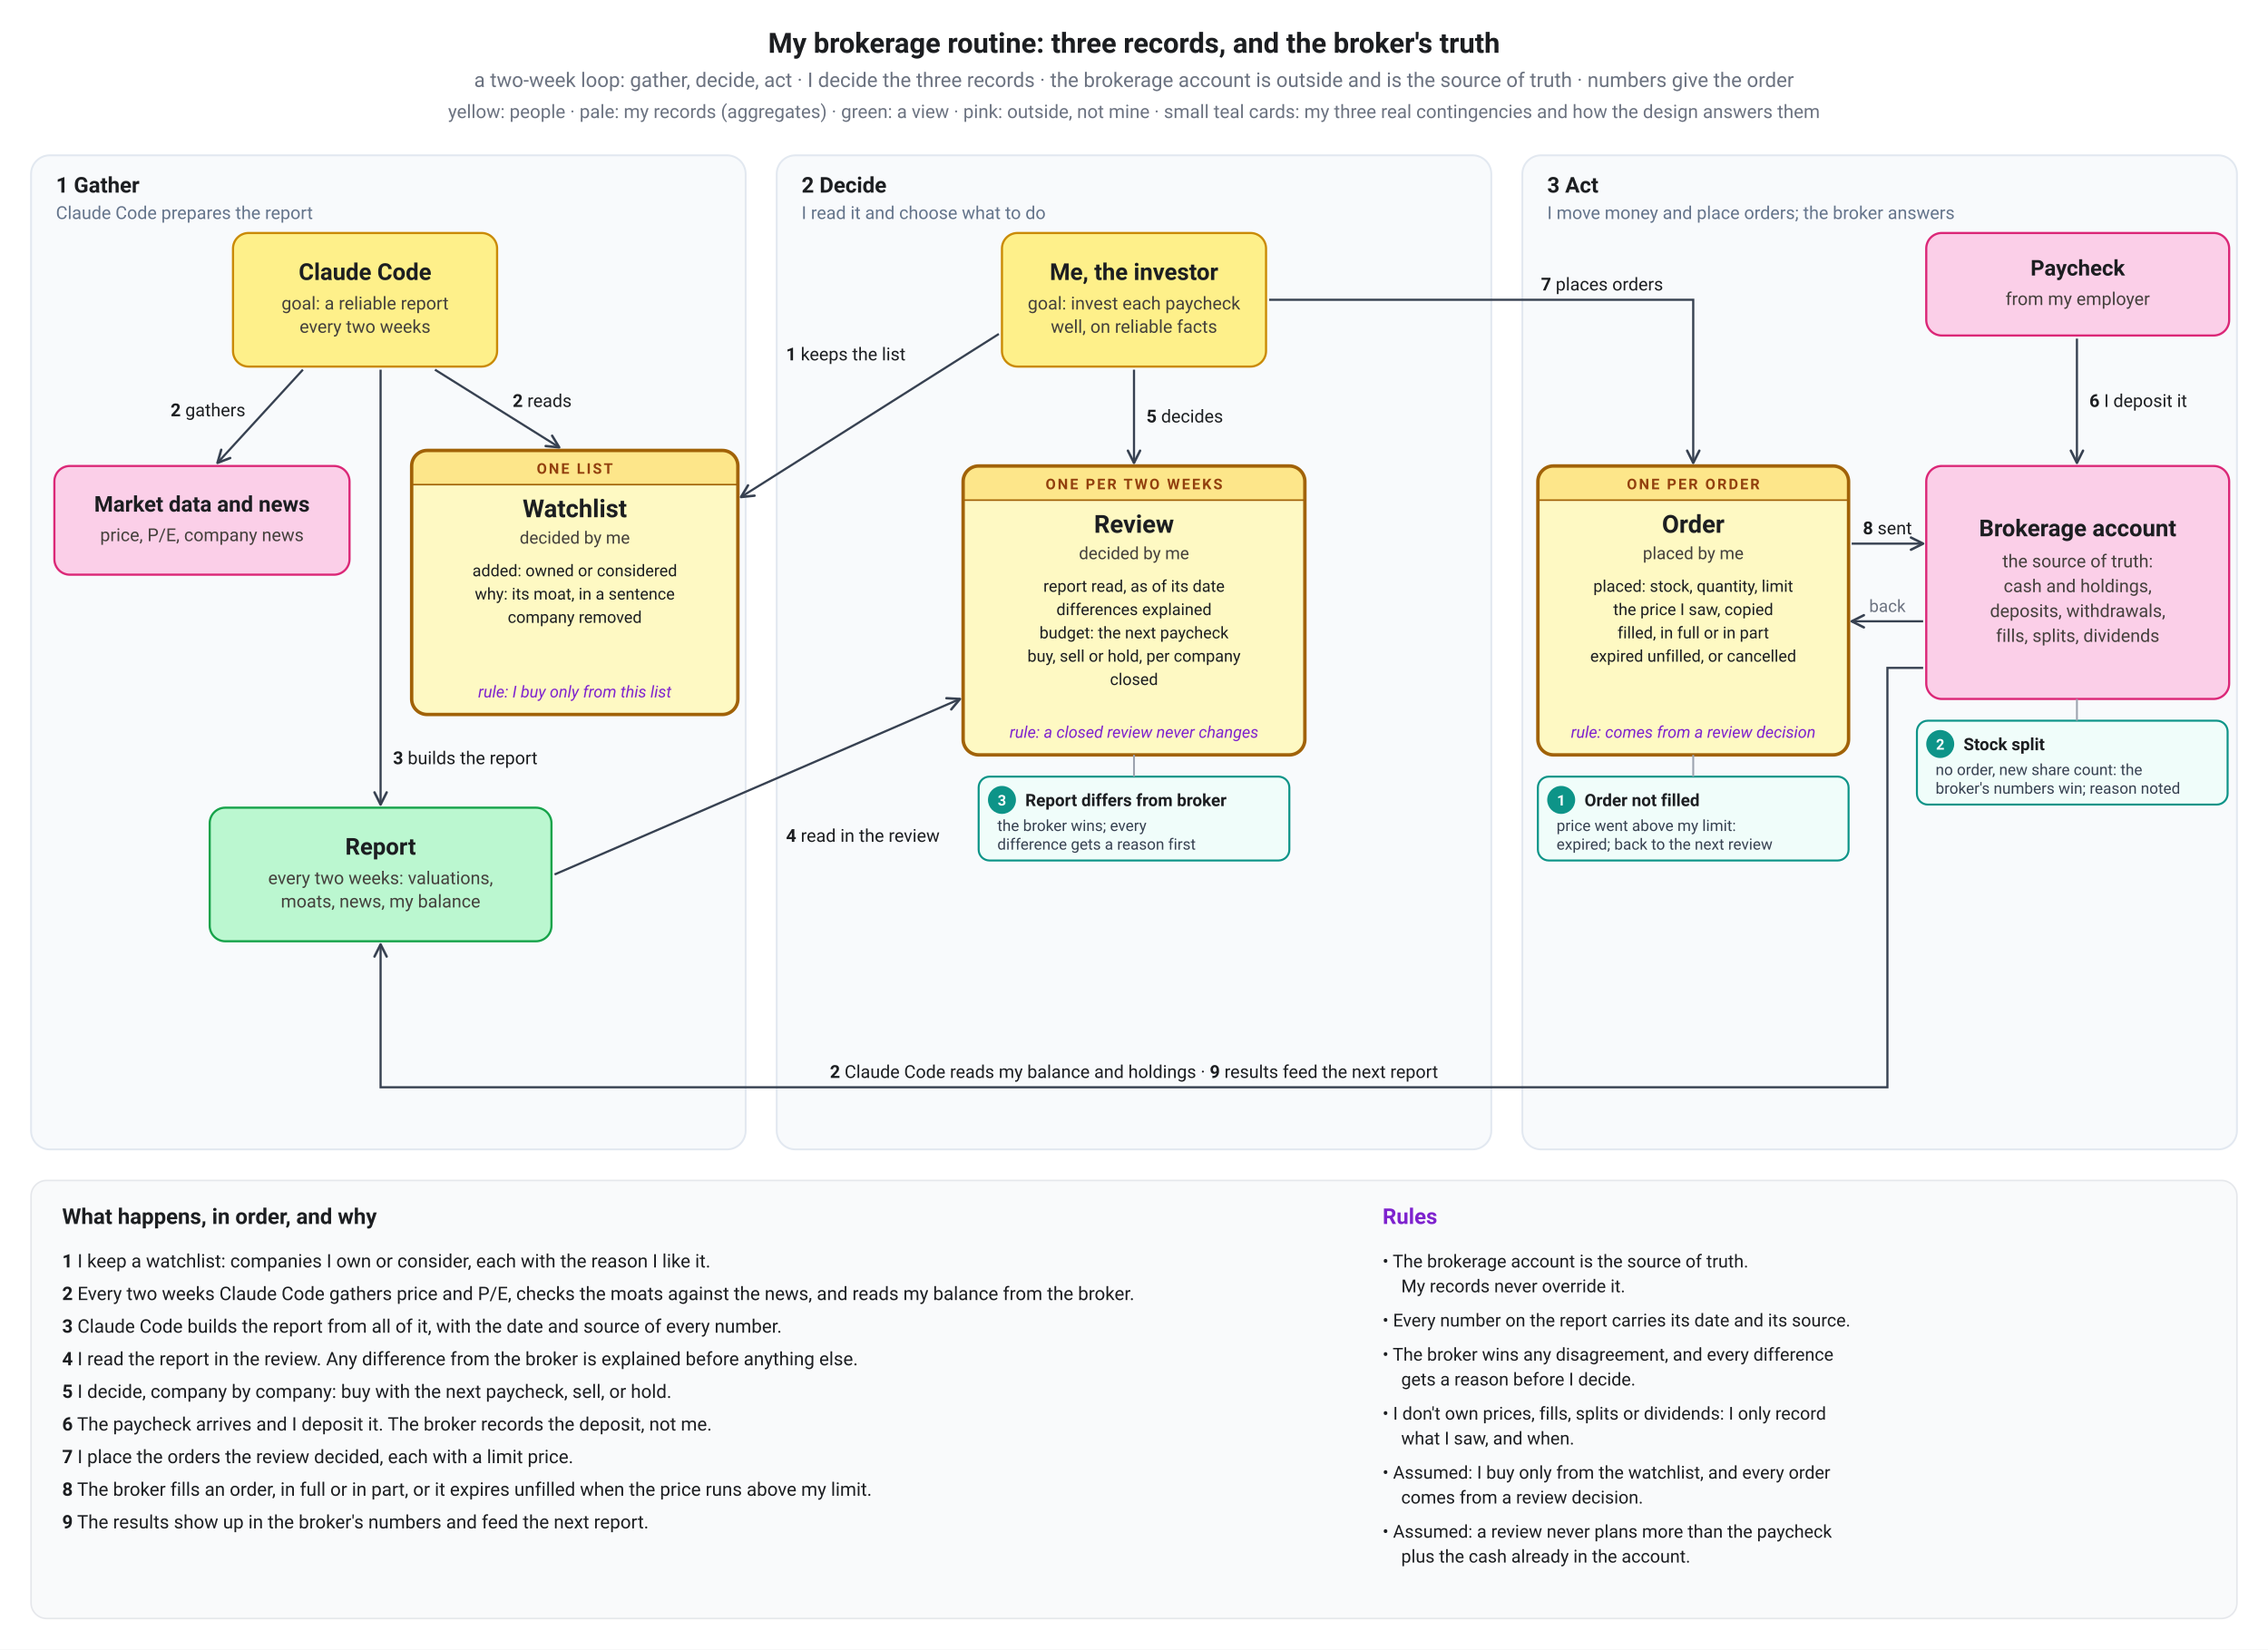
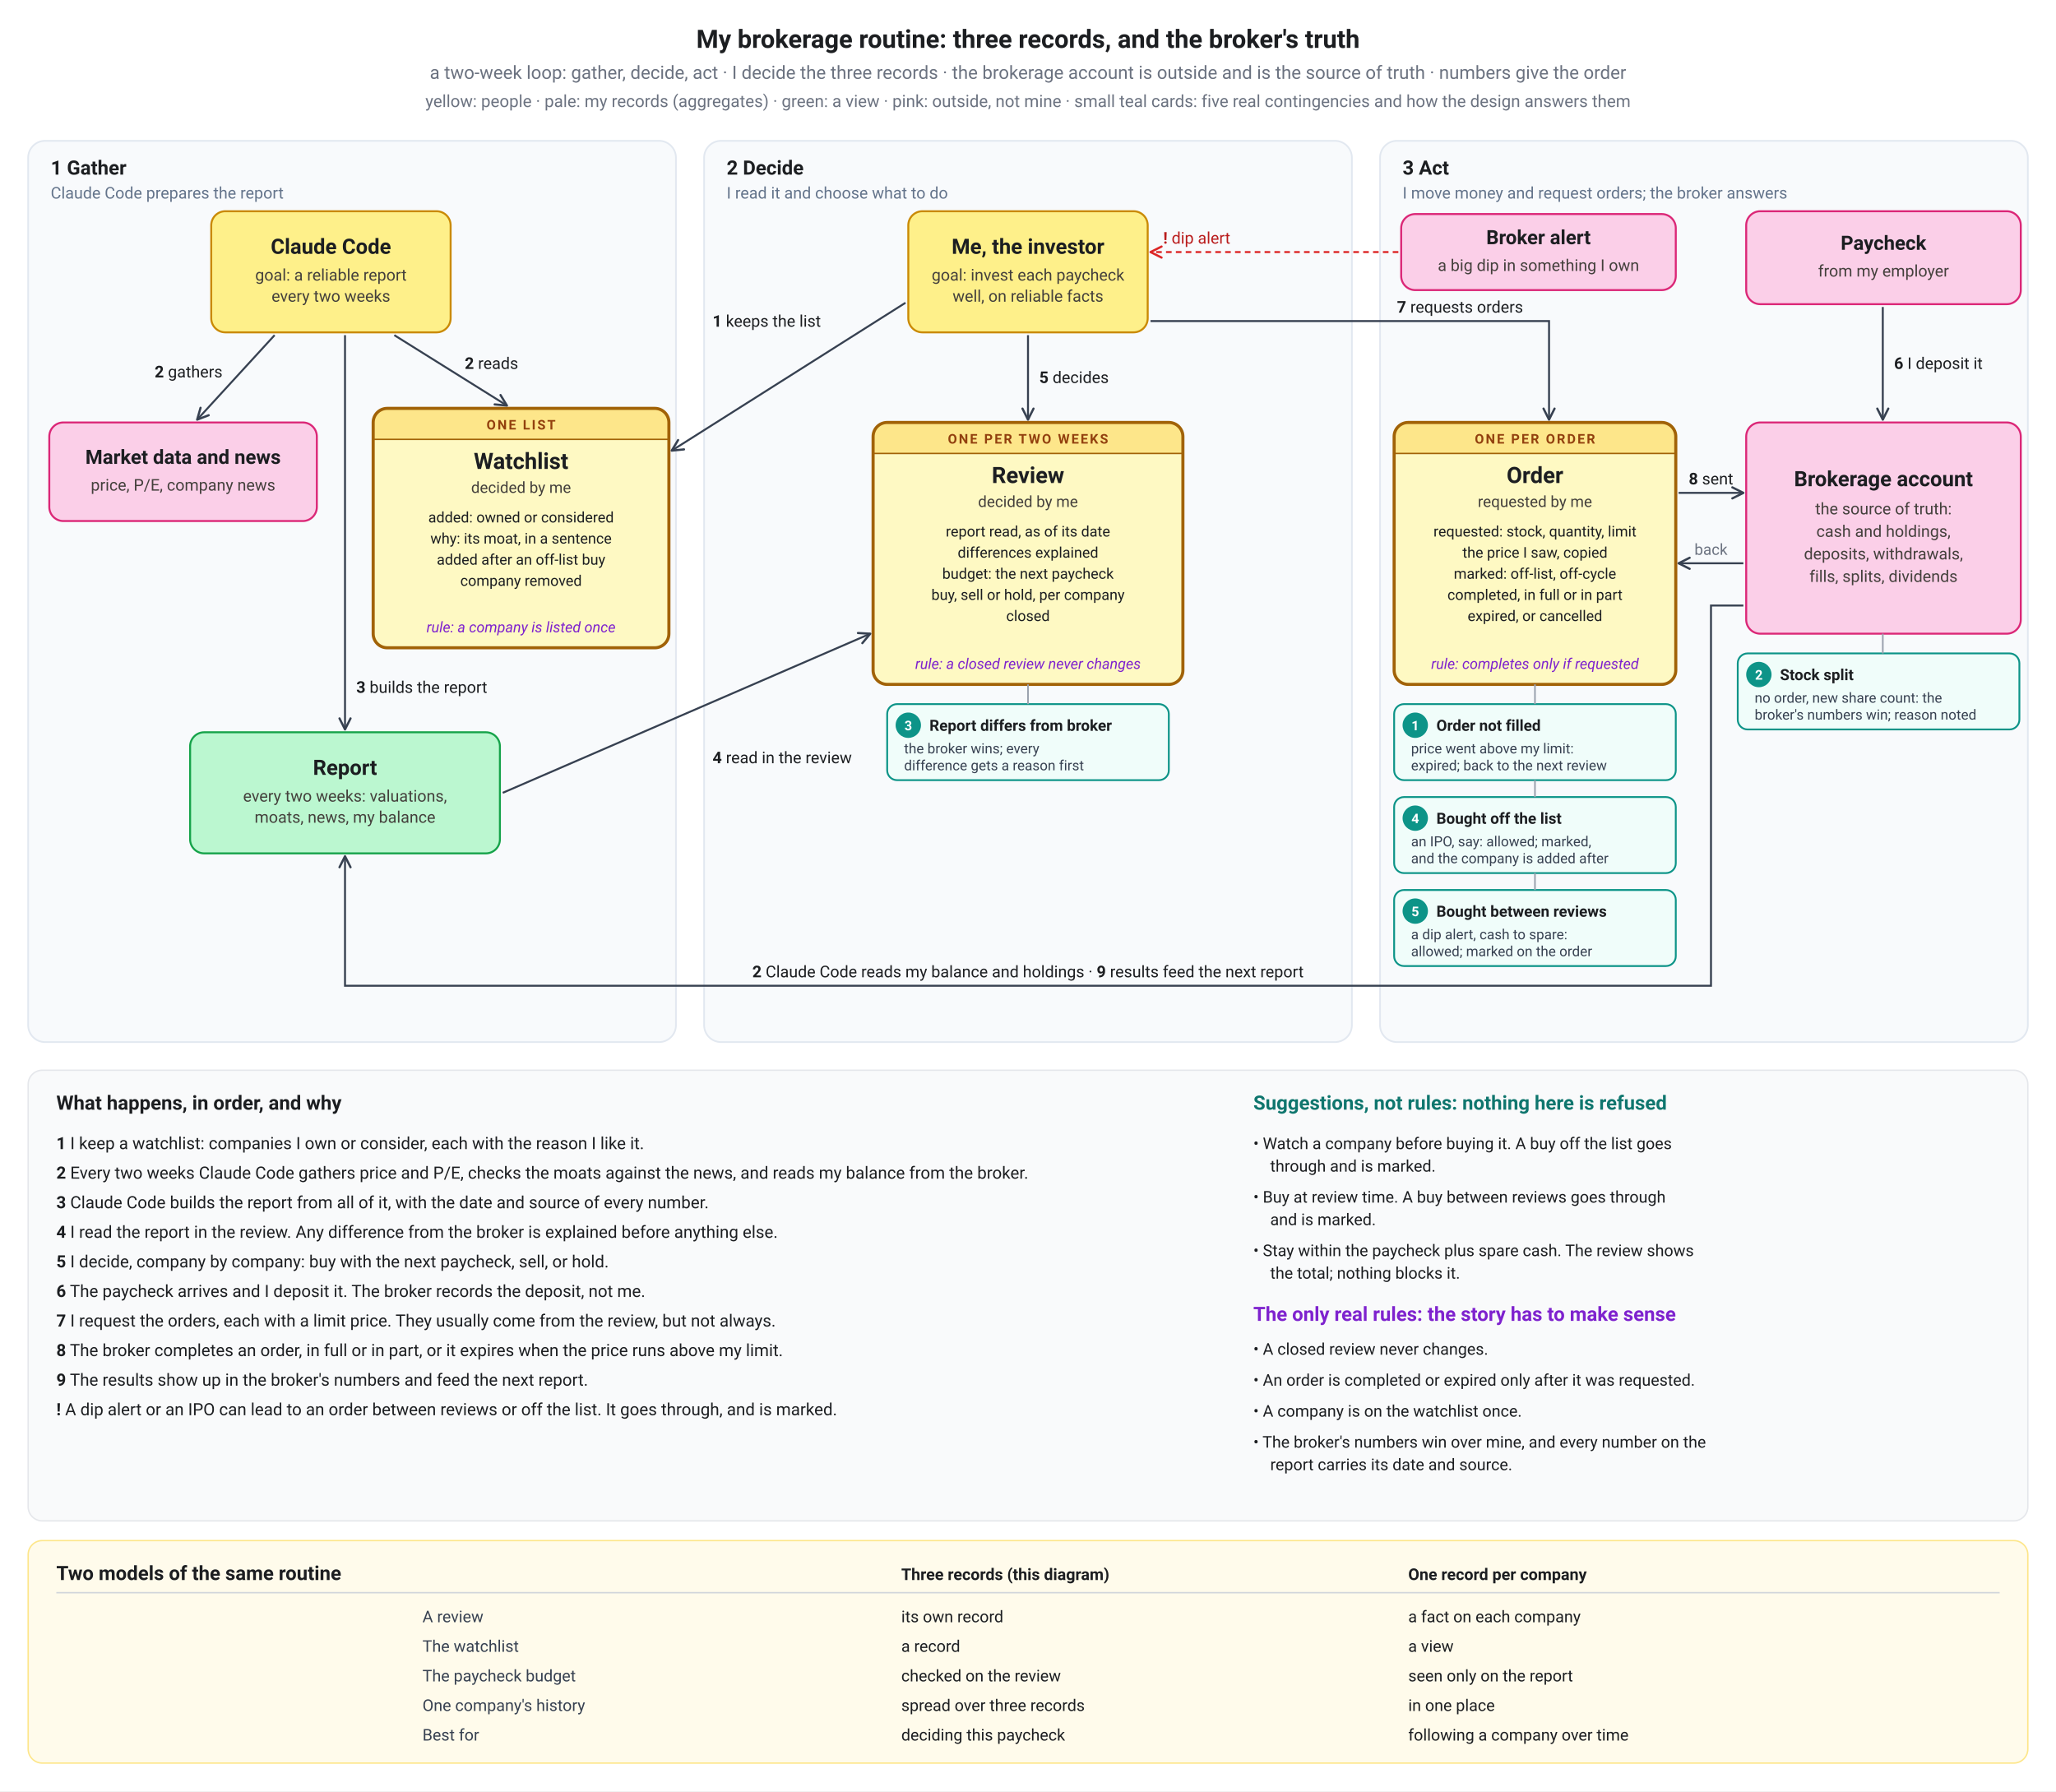
- <svg xmlns="http://www.w3.org/2000/svg" viewBox="0 0 1460 1062" width="1460" height="1062" font-family="system-ui, -apple-system, Segoe UI, Roboto, sans-serif" font-size="13">
+ <svg xmlns="http://www.w3.org/2000/svg" viewBox="0 0 1460 1272" width="1460" height="1272" font-family="system-ui, -apple-system, Segoe UI, Roboto, sans-serif" font-size="13">
  <defs>
    <marker id="arrow" viewBox="0 0 10 10" refX="9" refY="5" markerWidth="7" markerHeight="7" orient="auto-start-reverse">
      <path d="M1 1 L9 5 L1 9" fill="none" stroke="#374151" stroke-width="1.6" stroke-linecap="round" stroke-linejoin="round" />
    </marker>
    <marker id="arrow-grey" viewBox="0 0 10 10" refX="9" refY="5" markerWidth="7" markerHeight="7" orient="auto-start-reverse">
      <path d="M1 1 L9 5 L1 9" fill="none" stroke="#9ca3af" stroke-width="1.6" stroke-linecap="round" stroke-linejoin="round" />
    </marker>
+     <marker id="arrow-red" viewBox="0 0 10 10" refX="9" refY="5" markerWidth="7" markerHeight="7" orient="auto-start-reverse">
+       <path d="M1 1 L9 5 L1 9" fill="none" stroke="#dc2626" stroke-width="1.6" stroke-linecap="round" stroke-linejoin="round" />
+     </marker>
  </defs>
-   <rect width="1460" height="1062" fill="#ffffff" />
+   <rect width="1460" height="1272" fill="#ffffff" />
  <text x="730" y="34" text-anchor="middle" font-size="18" font-weight="600" fill="#1c1e21">My brokerage routine: three records, and the broker's truth</text>
  <text x="730" y="56" text-anchor="middle" font-size="13" fill="#6b7280">a two-week loop: gather, decide, act · I decide the three records · the brokerage account is outside and is the source of truth · numbers give the order</text>
-   <text x="730" y="76" text-anchor="middle" font-size="12" fill="#6b7280">yellow: people · pale: my records (aggregates) · green: a view · pink: outside, not mine · small teal cards: my three real contingencies and how the design answers them</text>
-   <rect x="20" y="760" width="1420" height="282" rx="10" fill="#f9fafb" stroke="#e5e7eb" />
+   <text x="730" y="76" text-anchor="middle" font-size="12" fill="#6b7280">yellow: people · pale: my records (aggregates) · green: a view · pink: outside, not mine · small teal cards: five real contingencies and how the design answers them</text>
+   <rect x="20" y="760" width="1420" height="320" rx="10" fill="#f9fafb" stroke="#e5e7eb" />
+   <rect x="20" y="1094" width="1420" height="158" rx="10" fill="#fffbeb" stroke="#fde68a" />
  <rect x="20" y="100" width="460" height="640" rx="12" fill="#f8fafc" stroke="#e2e8f0" stroke-width="1.2" data-zone="1" />
  <text x="36" y="124" font-size="14" font-weight="700" fill="#1c1e21">1  Gather</text>
  <text x="36" y="141" font-size="11.5" fill="#64748b">Claude Code prepares the report</text>
  <rect x="500" y="100" width="460" height="640" rx="12" fill="#f8fafc" stroke="#e2e8f0" stroke-width="1.2" data-zone="1" />
  <text x="516" y="124" font-size="14" font-weight="700" fill="#1c1e21">2  Decide</text>
  <text x="516" y="141" font-size="11.5" fill="#64748b">I read it and choose what to do</text>
  <rect x="980" y="100" width="460" height="640" rx="12" fill="#f8fafc" stroke="#e2e8f0" stroke-width="1.2" data-zone="1" />
  <text x="996" y="124" font-size="14" font-weight="700" fill="#1c1e21">3  Act</text>
-   <text x="996" y="141" font-size="11.5" fill="#64748b">I move money and place orders; the broker answers</text>
+   <text x="996" y="141" font-size="11.5" fill="#64748b">I move money and request orders; the broker answers</text>
  <rect x="150" y="150" width="170" height="86" rx="10" fill="#fef08a" stroke="#ca8a04" stroke-width="1.4" />
  <text x="235" y="180.25" text-anchor="middle" font-size="15" font-weight="600" fill="#1c1e21">Claude Code</text>
  <text x="235" y="199.25" text-anchor="middle" font-size="11.5" fill="#44403c">goal: a reliable report</text>
  <text x="235" y="214.25" text-anchor="middle" font-size="11.5" fill="#44403c">every two weeks</text>
  <rect x="35" y="300" width="190" height="70" rx="10" fill="#fbcfe8" stroke="#db2777" stroke-width="1.4" />
  <text x="130" y="329.4" text-anchor="middle" font-size="14" font-weight="600" fill="#1c1e21">Market data and news</text>
  <text x="130" y="348.4" text-anchor="middle" font-size="11.5" fill="#44403c">price, P/E, company news</text>
  <rect x="265" y="290" width="210" height="170" rx="10" fill="#fef9c3" />
  <path d="M275,290 L465,290 Q475,290 475,300 L475,312 L265,312 L265,300 Q265,290 275,290 Z" fill="#fde68a" />
  <line x1="265" y1="312" x2="475" y2="312" stroke="#a16207" stroke-width="1" />
  <rect x="265" y="290" width="210" height="170" rx="10" fill="none" stroke="#a16207" stroke-width="2.2" />
  <text x="370" y="305" text-anchor="middle" font-size="9.5" font-weight="700" letter-spacing="1.2" fill="#92400e">ONE LIST</text>
  <text x="370" y="333" text-anchor="middle" font-size="16" font-weight="700" fill="#1c1e21">Watchlist</text>
  <text x="370" y="350" text-anchor="middle" font-size="11" fill="#44403c">decided by me</text>
  <text x="370" y="371" text-anchor="middle" font-size="10.5" fill="#1c1e21">added: owned or considered</text>
  <text x="370" y="386" text-anchor="middle" font-size="10.5" fill="#1c1e21">why: its moat, in a sentence</text>
-   <text x="370" y="401" text-anchor="middle" font-size="10.5" fill="#1c1e21">company removed</text>
-   <text x="370" y="449" text-anchor="middle" font-size="10.5" font-style="italic" fill="#7e22ce">rule: I buy only from this list</text>
+   <text x="370" y="401" text-anchor="middle" font-size="10.5" fill="#1c1e21">added after an off-list buy</text>
+   <text x="370" y="416" text-anchor="middle" font-size="10.5" fill="#1c1e21">company removed</text>
+   <text x="370" y="449" text-anchor="middle" font-size="10.5" font-style="italic" fill="#7e22ce">rule: a company is listed once</text>
  <rect x="135" y="520" width="220" height="86" rx="10" fill="#bbf7d0" stroke="#16a34a" stroke-width="1.4" />
  <text x="245" y="550.25" text-anchor="middle" font-size="15" font-weight="600" fill="#1c1e21">Report</text>
  <text x="245" y="569.25" text-anchor="middle" font-size="11.5" fill="#44403c">every two weeks: valuations,</text>
  <text x="245" y="584.25" text-anchor="middle" font-size="11.5" fill="#44403c">moats, news, my balance</text>
  <rect x="645" y="150" width="170" height="86" rx="10" fill="#fef08a" stroke="#ca8a04" stroke-width="1.4" />
  <text x="730" y="180.25" text-anchor="middle" font-size="15" font-weight="600" fill="#1c1e21">Me, the investor</text>
  <text x="730" y="199.25" text-anchor="middle" font-size="11.5" fill="#44403c">goal: invest each paycheck</text>
  <text x="730" y="214.25" text-anchor="middle" font-size="11.5" fill="#44403c">well, on reliable facts</text>
  <rect x="620" y="300" width="220" height="186" rx="10" fill="#fef9c3" />
  <path d="M630,300 L830,300 Q840,300 840,310 L840,322 L620,322 L620,310 Q620,300 630,300 Z" fill="#fde68a" />
  <line x1="620" y1="322" x2="840" y2="322" stroke="#a16207" stroke-width="1" />
  <rect x="620" y="300" width="220" height="186" rx="10" fill="none" stroke="#a16207" stroke-width="2.2" />
  <text x="730" y="315" text-anchor="middle" font-size="9.5" font-weight="700" letter-spacing="1.2" fill="#92400e">ONE PER TWO WEEKS</text>
  <text x="730" y="343" text-anchor="middle" font-size="16" font-weight="700" fill="#1c1e21">Review</text>
  <text x="730" y="360" text-anchor="middle" font-size="11" fill="#44403c">decided by me</text>
  <text x="730" y="381" text-anchor="middle" font-size="10.5" fill="#1c1e21">report read, as of its date</text>
  <text x="730" y="396" text-anchor="middle" font-size="10.5" fill="#1c1e21">differences explained</text>
  <text x="730" y="411" text-anchor="middle" font-size="10.5" fill="#1c1e21">budget: the next paycheck</text>
  <text x="730" y="426" text-anchor="middle" font-size="10.5" fill="#1c1e21">buy, sell or hold, per company</text>
  <text x="730" y="441" text-anchor="middle" font-size="10.5" fill="#1c1e21">closed</text>
  <text x="730" y="475" text-anchor="middle" font-size="10.5" font-style="italic" fill="#7e22ce">rule: a closed review never changes</text>
  <rect x="630" y="500" width="200" height="54" rx="7" fill="#f0fdfa" stroke="#0d9488" stroke-width="1.3" />
  <circle cx="645" cy="515" r="9" fill="#0d9488" />
  <text x="645" y="518.6" text-anchor="middle" font-size="9.5" font-weight="700" fill="#ffffff">3</text>
  <text x="660" y="519" font-size="11" font-weight="700" fill="#1c1e21">Report differs from broker</text>
  <text x="642" y="535" font-size="10" fill="#374151">the broker wins; every</text>
  <text x="642" y="547" font-size="10" fill="#374151">difference gets a reason first</text>
  <polyline points="730,486 730,500" fill="none" stroke="#9ca3af" stroke-width="1.2" />
  <rect x="1240" y="150" width="195" height="66" rx="10" fill="#fbcfe8" stroke="#db2777" stroke-width="1.4" />
  <text x="1337.5" y="177.4" text-anchor="middle" font-size="14" font-weight="600" fill="#1c1e21">Paycheck</text>
  <text x="1337.5" y="196.4" text-anchor="middle" font-size="11.5" fill="#44403c">from my employer</text>
+   <rect x="995" y="152" width="195" height="54" rx="10" fill="#fbcfe8" stroke="#db2777" stroke-width="1.4" />
+   <text x="1092.5" y="173.4" text-anchor="middle" font-size="14" font-weight="600" fill="#1c1e21">Broker alert</text>
+   <text x="1092.5" y="192.4" text-anchor="middle" font-size="11.5" fill="#44403c">a big dip in something I own</text>
  <rect x="990" y="300" width="200" height="186" rx="10" fill="#fef9c3" />
  <path d="M1000,300 L1180,300 Q1190,300 1190,310 L1190,322 L990,322 L990,310 Q990,300 1000,300 Z" fill="#fde68a" />
  <line x1="990" y1="322" x2="1190" y2="322" stroke="#a16207" stroke-width="1" />
  <rect x="990" y="300" width="200" height="186" rx="10" fill="none" stroke="#a16207" stroke-width="2.2" />
  <text x="1090" y="315" text-anchor="middle" font-size="9.5" font-weight="700" letter-spacing="1.2" fill="#92400e">ONE PER ORDER</text>
  <text x="1090" y="343" text-anchor="middle" font-size="16" font-weight="700" fill="#1c1e21">Order</text>
-   <text x="1090" y="360" text-anchor="middle" font-size="11" fill="#44403c">placed by me</text>
-   <text x="1090" y="381" text-anchor="middle" font-size="10.5" fill="#1c1e21">placed: stock, quantity, limit</text>
+   <text x="1090" y="360" text-anchor="middle" font-size="11" fill="#44403c">requested by me</text>
+   <text x="1090" y="381" text-anchor="middle" font-size="10.5" fill="#1c1e21">requested: stock, quantity, limit</text>
  <text x="1090" y="396" text-anchor="middle" font-size="10.5" fill="#1c1e21">the price I saw, copied</text>
-   <text x="1090" y="411" text-anchor="middle" font-size="10.5" fill="#1c1e21">filled, in full or in part</text>
-   <text x="1090" y="426" text-anchor="middle" font-size="10.5" fill="#1c1e21">expired unfilled, or cancelled</text>
-   <text x="1090" y="475" text-anchor="middle" font-size="10.5" font-style="italic" fill="#7e22ce">rule: comes from a review decision</text>
+   <text x="1090" y="411" text-anchor="middle" font-size="10.5" fill="#1c1e21">marked: off-list, off-cycle</text>
+   <text x="1090" y="426" text-anchor="middle" font-size="10.5" fill="#1c1e21">completed, in full or in part</text>
+   <text x="1090" y="441" text-anchor="middle" font-size="10.5" fill="#1c1e21">expired, or cancelled</text>
+   <text x="1090" y="475" text-anchor="middle" font-size="10.5" font-style="italic" fill="#7e22ce">rule: completes only if requested</text>
  <rect x="1240" y="300" width="195" height="150" rx="10" fill="#fbcfe8" stroke="#db2777" stroke-width="1.4" />
  <text x="1337.5" y="345.25" text-anchor="middle" font-size="15" font-weight="600" fill="#1c1e21">Brokerage account</text>
  <text x="1337.5" y="365.25" text-anchor="middle" font-size="11.5" fill="#44403c">the source of truth:</text>
  <text x="1337.5" y="381.25" text-anchor="middle" font-size="11.5" fill="#44403c">cash and holdings,</text>
  <text x="1337.5" y="397.25" text-anchor="middle" font-size="11.5" fill="#44403c">deposits, withdrawals,</text>
  <text x="1337.5" y="413.25" text-anchor="middle" font-size="11.5" fill="#44403c">fills, splits, dividends</text>
  <rect x="990" y="500" width="200" height="54" rx="7" fill="#f0fdfa" stroke="#0d9488" stroke-width="1.3" />
  <circle cx="1005" cy="515" r="9" fill="#0d9488" />
  <text x="1005" y="518.6" text-anchor="middle" font-size="9.5" font-weight="700" fill="#ffffff">1</text>
  <text x="1020" y="519" font-size="11" font-weight="700" fill="#1c1e21">Order not filled</text>
  <text x="1002" y="535" font-size="10" fill="#374151">price went above my limit:</text>
  <text x="1002" y="547" font-size="10" fill="#374151">expired; back to the next review</text>
  <polyline points="1090,486 1090,500" fill="none" stroke="#9ca3af" stroke-width="1.2" />
+   <rect x="990" y="566" width="200" height="54" rx="7" fill="#f0fdfa" stroke="#0d9488" stroke-width="1.3" />
+   <circle cx="1005" cy="581" r="9" fill="#0d9488" />
+   <text x="1005" y="584.6" text-anchor="middle" font-size="9.5" font-weight="700" fill="#ffffff">4</text>
+   <text x="1020" y="585" font-size="11" font-weight="700" fill="#1c1e21">Bought off the list</text>
+   <text x="1002" y="601" font-size="10" fill="#374151">an IPO, say: allowed; marked,</text>
+   <text x="1002" y="613" font-size="10" fill="#374151">and the company is added after</text>
+   <polyline points="1090,554 1090,566" fill="none" stroke="#9ca3af" stroke-width="1.2" />
+   <rect x="990" y="632" width="200" height="54" rx="7" fill="#f0fdfa" stroke="#0d9488" stroke-width="1.3" />
+   <circle cx="1005" cy="647" r="9" fill="#0d9488" />
+   <text x="1005" y="650.6" text-anchor="middle" font-size="9.5" font-weight="700" fill="#ffffff">5</text>
+   <text x="1020" y="651" font-size="11" font-weight="700" fill="#1c1e21">Bought between reviews</text>
+   <text x="1002" y="667" font-size="10" fill="#374151">a dip alert, cash to spare:</text>
+   <text x="1002" y="679" font-size="10" fill="#374151">allowed; marked on the order</text>
+   <polyline points="1090,620 1090,632" fill="none" stroke="#9ca3af" stroke-width="1.2" />
  <rect x="1234" y="464" width="200" height="54" rx="7" fill="#f0fdfa" stroke="#0d9488" stroke-width="1.3" />
  <circle cx="1249" cy="479" r="9" fill="#0d9488" />
  <text x="1249" y="482.6" text-anchor="middle" font-size="9.5" font-weight="700" fill="#ffffff">2</text>
  <text x="1264" y="483" font-size="11" font-weight="700" fill="#1c1e21">Stock split</text>
  <text x="1246" y="499" font-size="10" fill="#374151">no order, new share count: the</text>
  <text x="1246" y="511" font-size="10" fill="#374151">broker's numbers win; reason noted</text>
  <polyline points="1337,450 1337,464" fill="none" stroke="#9ca3af" stroke-width="1.2" />
  <polyline points="195,238 140,298" fill="none" stroke="#374151" stroke-width="1.4" marker-end="url(#arrow)" />
  <text x="158" y="268" text-anchor="end" font-size="11.5" fill="#1c1e21">
    <tspan font-weight="700">2</tspan>  gathers</text>
  <polyline points="280,238 360,288" fill="none" stroke="#374151" stroke-width="1.4" marker-end="url(#arrow)" />
  <text x="330" y="262" font-size="11.5" fill="#1c1e21">
    <tspan font-weight="700">2</tspan>  reads</text>
  <polyline points="245,238 245,518" fill="none" stroke="#374151" stroke-width="1.4" marker-end="url(#arrow)" />
  <text x="253" y="492" font-size="11.5" fill="#1c1e21">
    <tspan font-weight="700">3</tspan>  builds the report</text>
  <polyline points="643,215 477,320" fill="none" stroke="#374151" stroke-width="1.4" marker-end="url(#arrow)" />
  <text x="506" y="232" font-size="11.5" fill="#1c1e21">
    <tspan font-weight="700">1</tspan>  keeps the list</text>
  <polyline points="357,563 618,450" fill="none" stroke="#374151" stroke-width="1.4" marker-end="url(#arrow)" />
  <text x="506" y="542" font-size="11.5" fill="#1c1e21">
    <tspan font-weight="700">4</tspan>  read in the review</text>
  <polyline points="730,238 730,298" fill="none" stroke="#374151" stroke-width="1.4" marker-end="url(#arrow)" />
  <text x="738" y="272" font-size="11.5" fill="#1c1e21">
    <tspan font-weight="700">5</tspan>  decides</text>
  <polyline points="1337,218 1337,298" fill="none" stroke="#374151" stroke-width="1.4" marker-end="url(#arrow)" />
  <text x="1345" y="262" font-size="11.5" fill="#1c1e21">
    <tspan font-weight="700">6</tspan>  I deposit it</text>
-   <polyline points="817,193 1090,193 1090,298" fill="none" stroke="#374151" stroke-width="1.4" marker-end="url(#arrow)" />
-   <text x="992" y="187" font-size="11.5" fill="#1c1e21">
-     <tspan font-weight="700">7</tspan>  places orders</text>
+   <polyline points="817,228 1100,228 1100,298" fill="none" stroke="#374151" stroke-width="1.4" marker-end="url(#arrow)" />
+   <text x="992" y="222" font-size="11.5" fill="#1c1e21">
+     <tspan font-weight="700">7</tspan>  requests orders</text>
+   <polyline points="993,179 817,179" fill="none" stroke="#dc2626" stroke-width="1.4" stroke-dasharray="4 3" marker-end="url(#arrow-red)" />
+   <text x="826" y="173" font-size="11.5" fill="#b91c1c">
+     <tspan font-weight="700">!</tspan>  dip alert</text>
  <polyline points="1192,350 1238,350" fill="none" stroke="#374151" stroke-width="1.4" marker-end="url(#arrow)" />
  <text x="1215" y="344" text-anchor="middle" font-size="11.5" fill="#1c1e21">
    <tspan font-weight="700">8</tspan>  sent</text>
  <polyline points="1238,400 1192,400" fill="none" stroke="#374151" stroke-width="1.4" marker-end="url(#arrow)" />
  <text x="1215" y="394" text-anchor="middle" font-size="11" fill="#6b7280">back</text>
  <polyline points="1238,430 1215,430 1215,700 245,700 245,608" fill="none" stroke="#374151" stroke-width="1.4" marker-end="url(#arrow)" />
  <text x="730" y="694" text-anchor="middle" font-size="11.5" fill="#1c1e21">
    <tspan font-weight="700">2</tspan>  Claude Code reads my balance and holdings   ·   <tspan font-weight="700">9</tspan>  results feed the next report</text>
  <text x="40" y="788" font-size="14" font-weight="600" fill="#1c1e21">What happens, in order, and why</text>
  <text x="40" y="816" font-size="12" fill="#1c1e21">
    <tspan font-weight="700">1</tspan>   I keep a watchlist: companies I own or consider, each with the reason I like it.</text>
  <text x="40" y="837" font-size="12" fill="#1c1e21">
    <tspan font-weight="700">2</tspan>   Every two weeks Claude Code gathers price and P/E, checks the moats against the news, and reads my balance from the broker.</text>
  <text x="40" y="858" font-size="12" fill="#1c1e21">
    <tspan font-weight="700">3</tspan>   Claude Code builds the report from all of it, with the date and source of every number.</text>
  <text x="40" y="879" font-size="12" fill="#1c1e21">
    <tspan font-weight="700">4</tspan>   I read the report in the review. Any difference from the broker is explained before anything else.</text>
  <text x="40" y="900" font-size="12" fill="#1c1e21">
    <tspan font-weight="700">5</tspan>   I decide, company by company: buy with the next paycheck, sell, or hold.</text>
  <text x="40" y="921" font-size="12" fill="#1c1e21">
    <tspan font-weight="700">6</tspan>   The paycheck arrives and I deposit it. The broker records the deposit, not me.</text>
  <text x="40" y="942" font-size="12" fill="#1c1e21">
-     <tspan font-weight="700">7</tspan>   I place the orders the review decided, each with a limit price.</text>
+     <tspan font-weight="700">7</tspan>   I request the orders, each with a limit price. They usually come from the review, but not always.</text>
  <text x="40" y="963" font-size="12" fill="#1c1e21">
-     <tspan font-weight="700">8</tspan>   The broker fills an order, in full or in part, or it expires unfilled when the price runs above my limit.</text>
+     <tspan font-weight="700">8</tspan>   The broker completes an order, in full or in part, or it expires when the price runs above my limit.</text>
  <text x="40" y="984" font-size="12" fill="#1c1e21">
    <tspan font-weight="700">9</tspan>   The results show up in the broker's numbers and feed the next report.</text>
-   <text x="890" y="788" font-size="14" font-weight="600" fill="#7e22ce">Rules</text>
-   <text x="890" y="816" font-size="11.5" fill="#1c1e21">•  The brokerage account is the source of truth.</text>
-   <text x="902" y="832" font-size="11.5" fill="#1c1e21">My records never override it.</text>
-   <text x="890" y="854" font-size="11.5" fill="#1c1e21">•  Every number on the report carries its date and its source.</text>
-   <text x="890" y="876" font-size="11.5" fill="#1c1e21">•  The broker wins any disagreement, and every difference</text>
-   <text x="902" y="892" font-size="11.5" fill="#1c1e21">gets a reason before I decide.</text>
-   <text x="890" y="914" font-size="11.5" fill="#1c1e21">•  I don't own prices, fills, splits or dividends: I only record</text>
-   <text x="902" y="930" font-size="11.5" fill="#1c1e21">what I saw, and when.</text>
-   <text x="890" y="952" font-size="11.5" fill="#1c1e21">•  Assumed: I buy only from the watchlist, and every order</text>
-   <text x="902" y="968" font-size="11.5" fill="#1c1e21">comes from a review decision.</text>
-   <text x="890" y="990" font-size="11.5" fill="#1c1e21">•  Assumed: a review never plans more than the paycheck</text>
-   <text x="902" y="1006" font-size="11.5" fill="#1c1e21">plus the cash already in the account.</text>
+   <text x="40" y="1005" font-size="12" fill="#1c1e21">
+     <tspan font-weight="700">!</tspan>   A dip alert or an IPO can lead to an order between reviews or off the list. It goes through, and is marked.</text>
+   <text x="890" y="788" font-size="14" font-weight="600" fill="#0f766e">Suggestions, not rules: nothing here is refused</text>
+   <text x="890" y="816" font-size="11.5" fill="#1c1e21">•  Watch a company before buying it. A buy off the list goes</text>
+   <text x="902" y="832" font-size="11.5" fill="#1c1e21">through and is marked.</text>
+   <text x="890" y="854" font-size="11.5" fill="#1c1e21">•  Buy at review time. A buy between reviews goes through</text>
+   <text x="902" y="870" font-size="11.5" fill="#1c1e21">and is marked.</text>
+   <text x="890" y="892" font-size="11.5" fill="#1c1e21">•  Stay within the paycheck plus spare cash. The review shows</text>
+   <text x="902" y="908" font-size="11.5" fill="#1c1e21">the total; nothing blocks it.</text>
+   <text x="890" y="938" font-size="14" font-weight="600" fill="#7e22ce">The only real rules: the story has to make sense</text>
+   <text x="890" y="962" font-size="11.5" fill="#1c1e21">•  A closed review never changes.</text>
+   <text x="890" y="984" font-size="11.5" fill="#1c1e21">•  An order is completed or expired only after it was requested.</text>
+   <text x="890" y="1006" font-size="11.5" fill="#1c1e21">•  A company is on the watchlist once.</text>
+   <text x="890" y="1028" font-size="11.5" fill="#1c1e21">•  The broker's numbers win over mine, and every number on the</text>
+   <text x="902" y="1044" font-size="11.5" fill="#1c1e21">report carries its date and source.</text>
+   <text x="40" y="1122" font-size="14" font-weight="600" fill="#1c1e21">Two models of the same routine</text>
+   <text x="640" y="1122" font-size="11.5" font-weight="700" fill="#1c1e21">Three records (this diagram)</text>
+   <text x="1000" y="1122" font-size="11.5" font-weight="700" fill="#1c1e21">One record per company</text>
+   <line x1="40" y1="1131" x2="1420" y2="1131" stroke="#d1d5db" />
+   <text x="300" y="1152" font-size="11.5" fill="#374151">A review</text>
+   <text x="640" y="1152" font-size="11.5" fill="#1c1e21">its own record</text>
+   <text x="1000" y="1152" font-size="11.5" fill="#1c1e21">a fact on each company</text>
+   <text x="300" y="1173" font-size="11.5" fill="#374151">The watchlist</text>
+   <text x="640" y="1173" font-size="11.5" fill="#1c1e21">a record</text>
+   <text x="1000" y="1173" font-size="11.5" fill="#1c1e21">a view</text>
+   <text x="300" y="1194" font-size="11.5" fill="#374151">The paycheck budget</text>
+   <text x="640" y="1194" font-size="11.5" fill="#1c1e21">checked on the review</text>
+   <text x="1000" y="1194" font-size="11.5" fill="#1c1e21">seen only on the report</text>
+   <text x="300" y="1215" font-size="11.5" fill="#374151">One company's history</text>
+   <text x="640" y="1215" font-size="11.5" fill="#1c1e21">spread over three records</text>
+   <text x="1000" y="1215" font-size="11.5" fill="#1c1e21">in one place</text>
+   <text x="300" y="1236" font-size="11.5" fill="#374151">Best for</text>
+   <text x="640" y="1236" font-size="11.5" fill="#1c1e21">deciding this paycheck</text>
+   <text x="1000" y="1236" font-size="11.5" fill="#1c1e21">following a company over time</text>
</svg>
